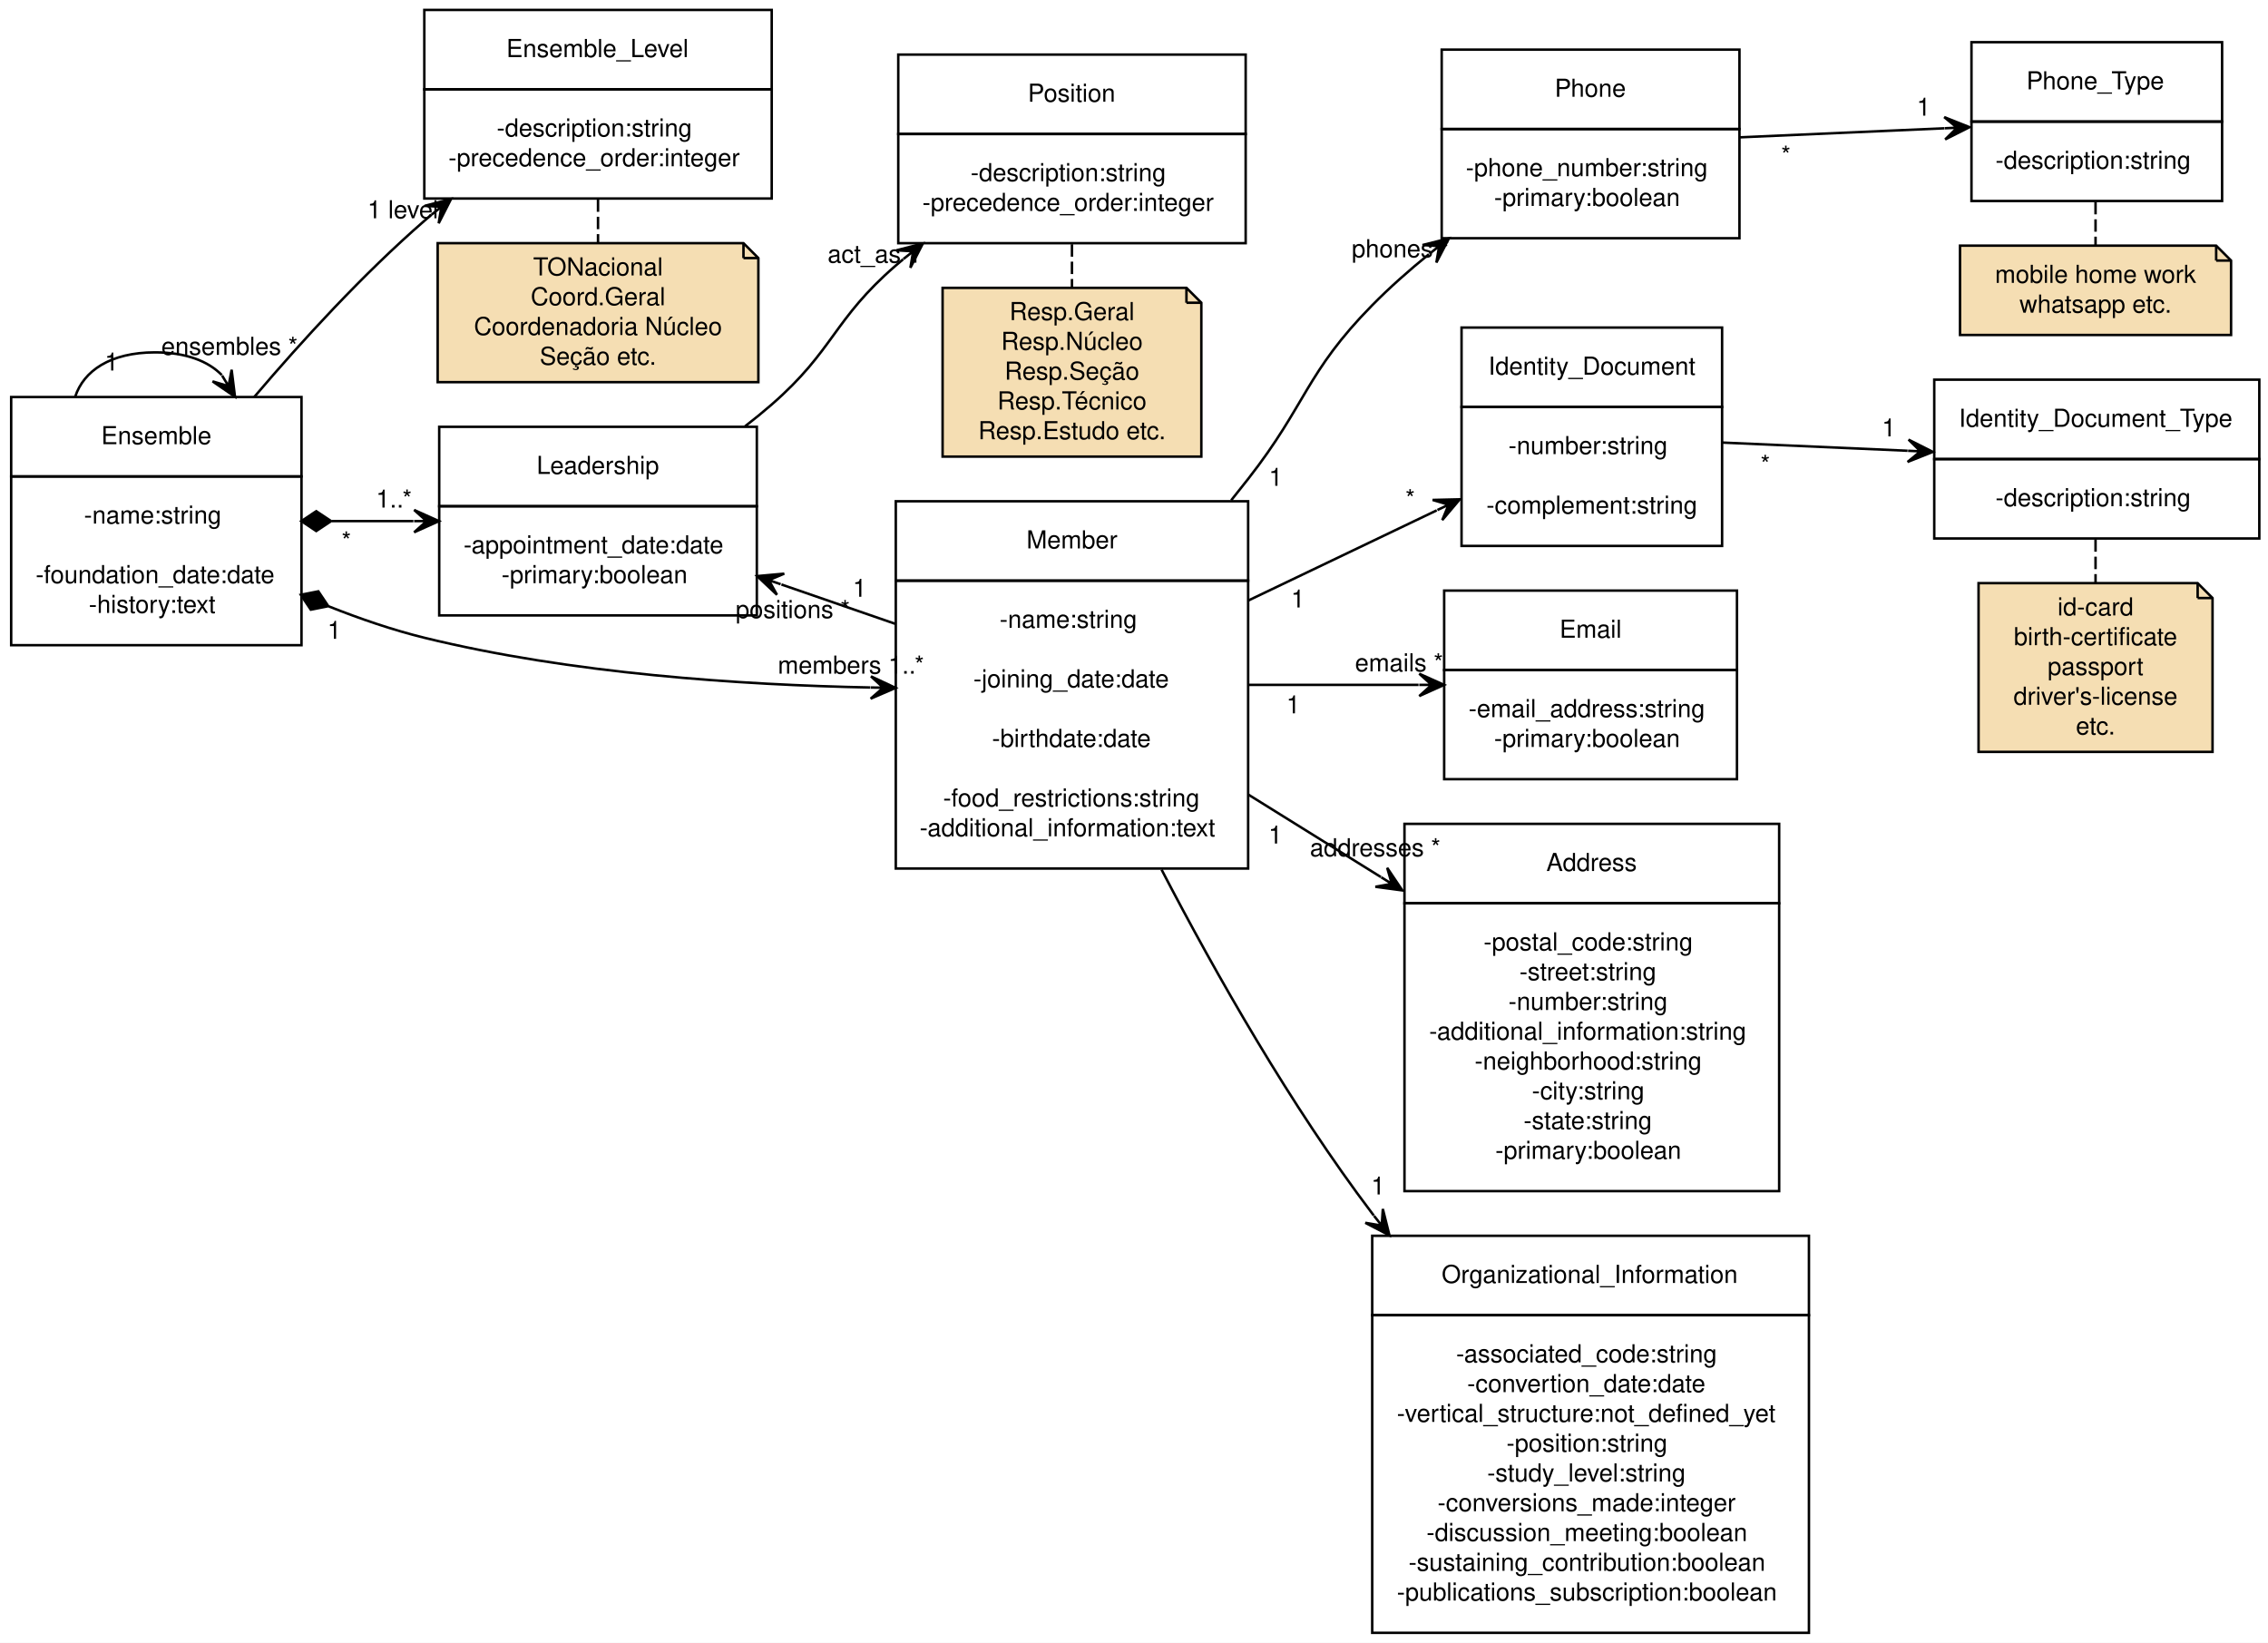
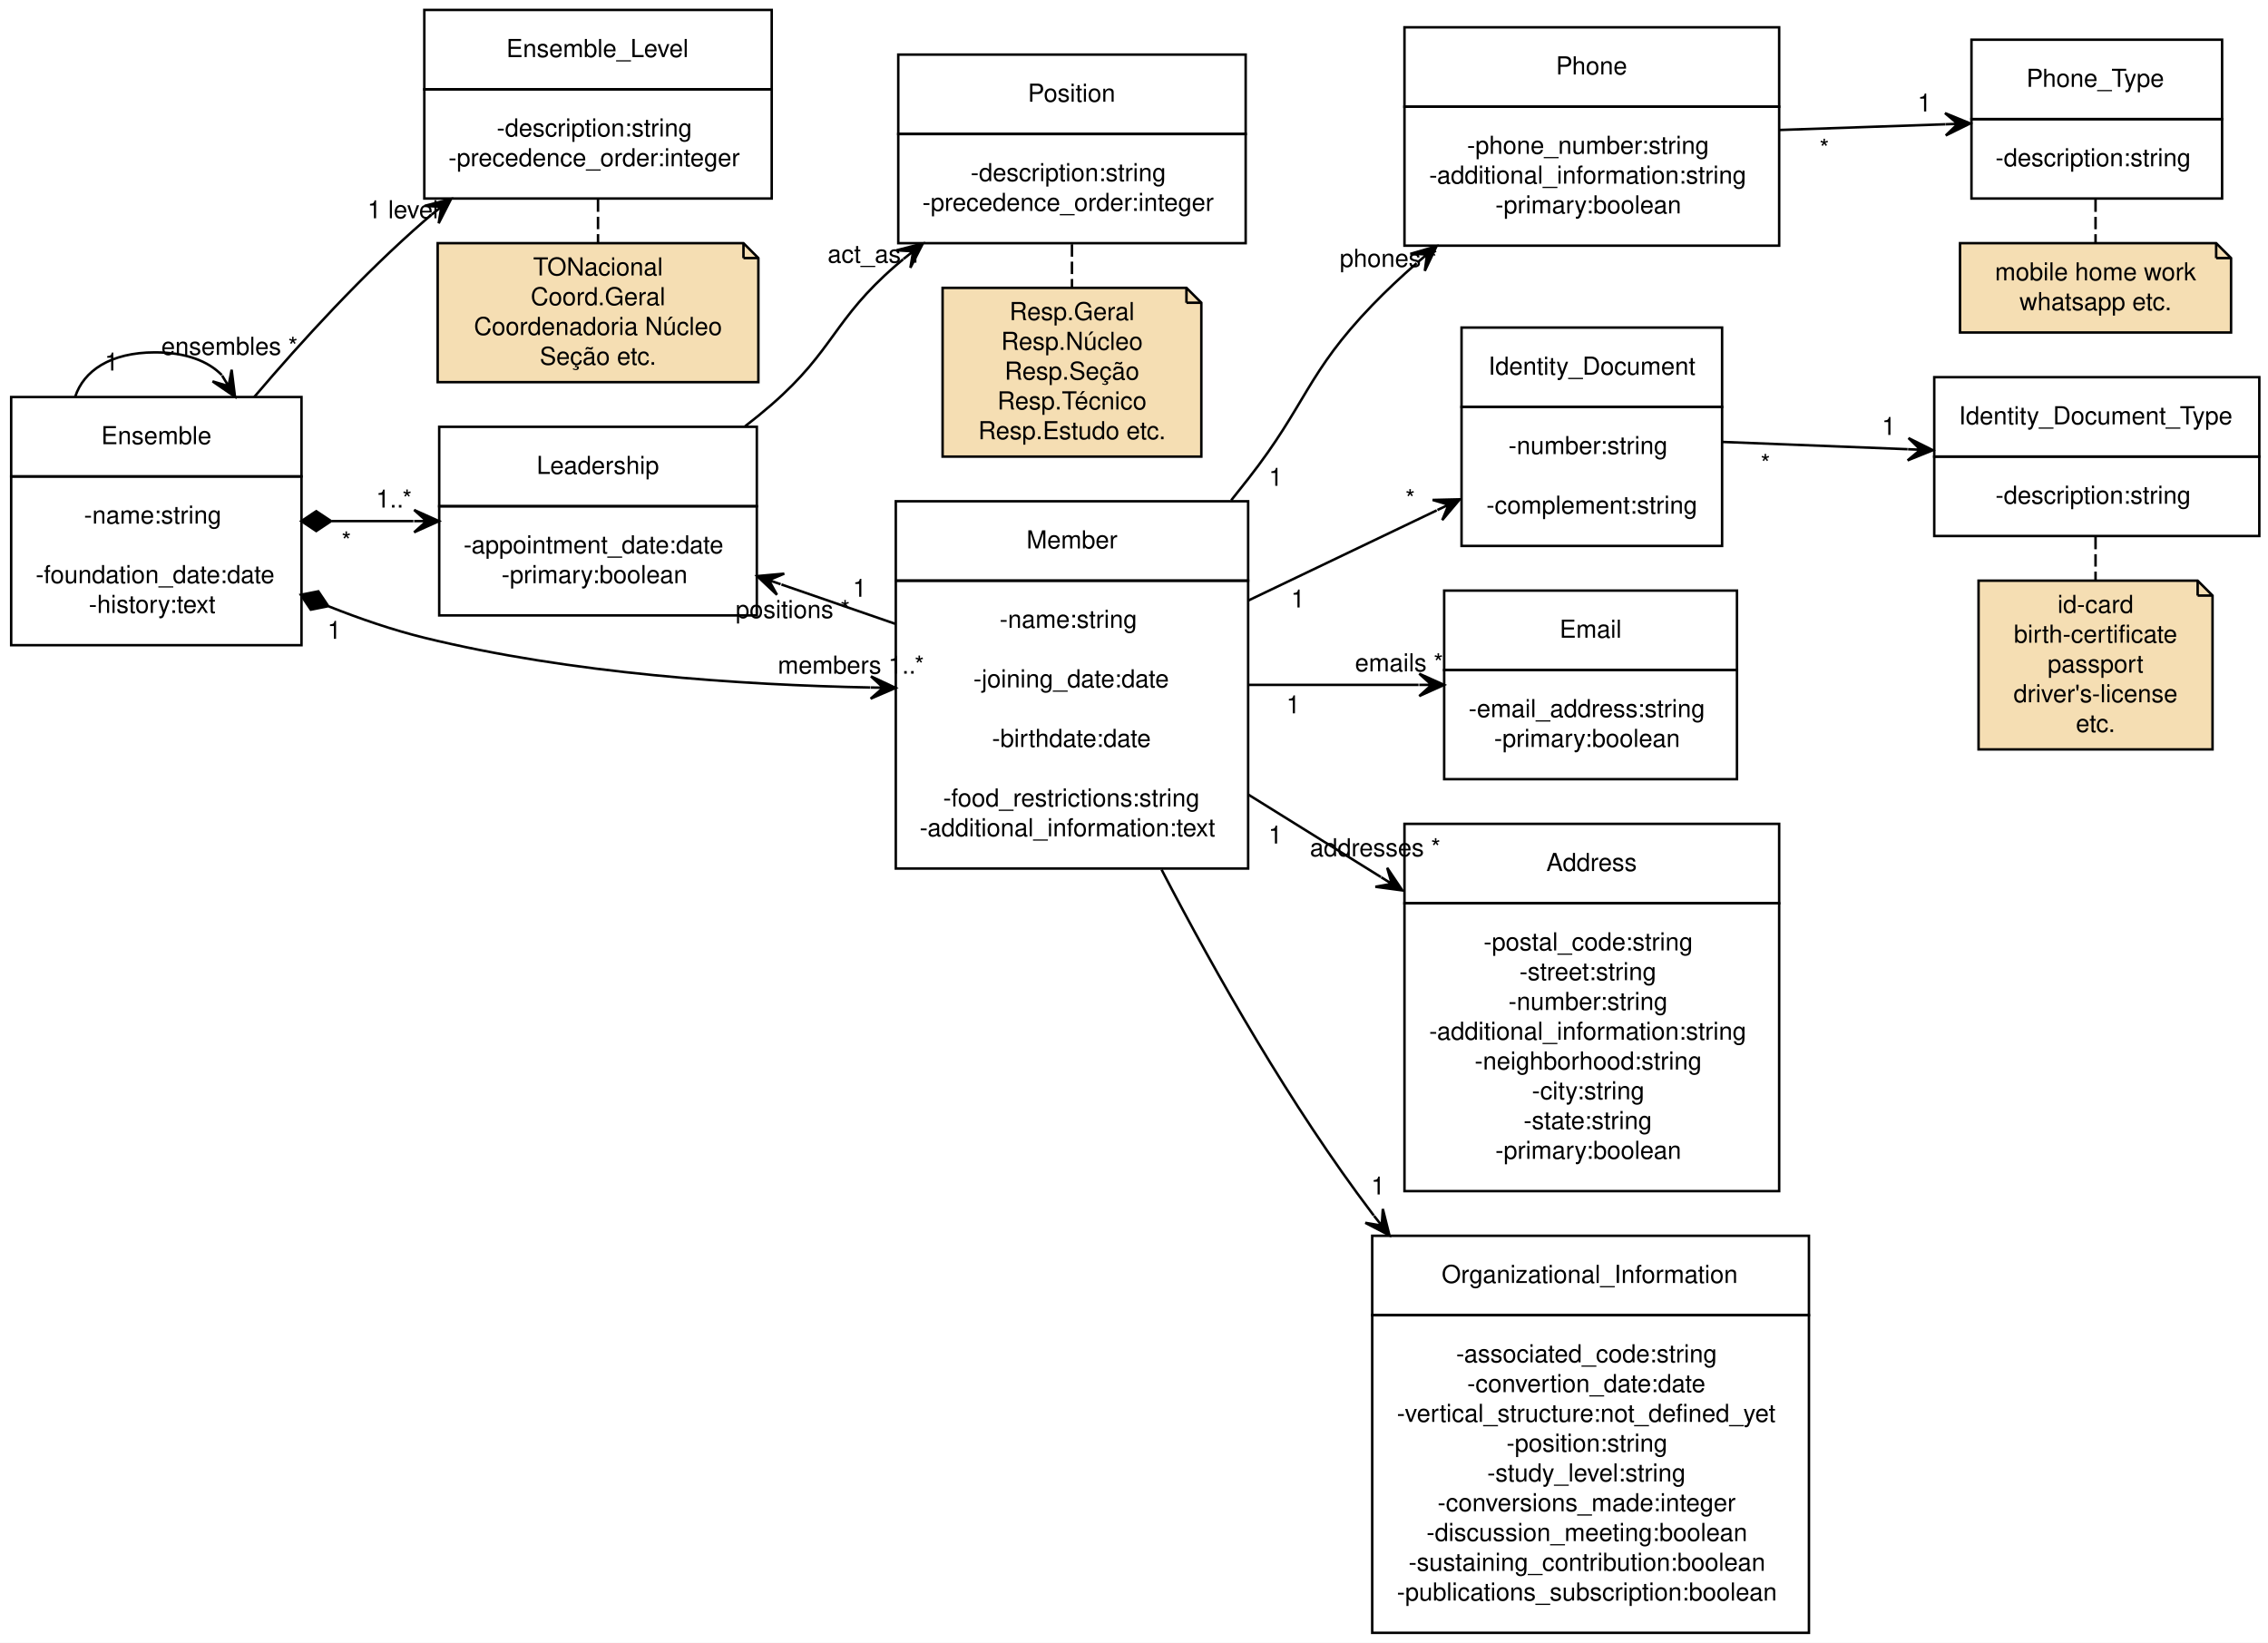
<svg xmlns="http://www.w3.org/2000/svg" width="914pt" height="662pt" viewBox="0.00 0.00 914.00 662.00">
  <g id="graph0" class="graph" transform="scale(1 1) rotate(0) translate(4 658)">
    <polygon fill="#ffffff" stroke="transparent" points="-4,4 -4,-658 910,-658 910,4 -4,4" />
    <g id="node1" class="node">
      <polygon fill="none" stroke="#000000" points="358,-604 358,-636 498,-636 498,-604 358,-604" />
      <text text-anchor="start" x="410.219" y="-617" font-family="Helvetica,sans-Serif" font-size="10.00" fill="#000000">Position</text>
      <polygon fill="none" stroke="#000000" points="358,-560 358,-604 498,-604 498,-560 358,-560" />
      <text text-anchor="start" x="387.163" y="-585" font-family="Helvetica,sans-Serif" font-size="10.00" fill="#000000"> -description:string</text>
      <text text-anchor="start" x="367.707" y="-573" font-family="Helvetica,sans-Serif" font-size="10.00" fill="#000000"> -precedence_order:integer</text>
    </g>
    <g id="node14" class="node">
      <polygon fill="#f5deb3" stroke="#000000" points="474.137,-542 375.863,-542 375.863,-474 480.137,-474 480.137,-536 474.137,-542" />
      <polyline fill="none" stroke="#000000" points="474.137,-542 474.137,-536 " />
      <polyline fill="none" stroke="#000000" points="480.137,-536 474.137,-536 " />
      <text text-anchor="middle" x="428" y="-529" font-family="Helvetica,sans-Serif" font-size="10.00" fill="#000000">Resp.Geral</text>
      <text text-anchor="middle" x="428" y="-517" font-family="Helvetica,sans-Serif" font-size="10.00" fill="#000000">Resp.Núcleo</text>
      <text text-anchor="middle" x="428" y="-505" font-family="Helvetica,sans-Serif" font-size="10.00" fill="#000000">Resp.Seção</text>
      <text text-anchor="middle" x="428" y="-493" font-family="Helvetica,sans-Serif" font-size="10.00" fill="#000000">Resp.Técnico</text>
      <text text-anchor="middle" x="428" y="-481" font-family="Helvetica,sans-Serif" font-size="10.00" fill="#000000">Resp.Estudo etc.</text>
    </g>
    <g id="edge12" class="edge">
      <path fill="none" stroke="#000000" stroke-dasharray="5,2" d="M428,-559.57C428,-553.747 428,-547.924 428,-542.102" />
    </g>
    <g id="node2" class="node">
-       <polygon fill="none" stroke="#000000" points="790.5,-609 790.5,-641 891.5,-641 891.5,-609 790.5,-609" />
-       <text text-anchor="start" x="812.654" y="-622" font-family="Helvetica,sans-Serif" font-size="10.00" fill="#000000">Phone_Type</text>
-       <polygon fill="none" stroke="#000000" points="790.5,-577 790.5,-609 891.5,-609 891.5,-577 790.5,-577" />
-       <text text-anchor="start" x="800.163" y="-590" font-family="Helvetica,sans-Serif" font-size="10.00" fill="#000000"> -description:string</text>
+       <polygon fill="none" stroke="#000000" points="790.5,-610 790.5,-642 891.5,-642 891.5,-610 790.5,-610" />
+       <text text-anchor="start" x="812.654" y="-623" font-family="Helvetica,sans-Serif" font-size="10.00" fill="#000000">Phone_Type</text>
+       <polygon fill="none" stroke="#000000" points="790.5,-578 790.5,-610 891.5,-610 891.5,-578 790.5,-578" />
+       <text text-anchor="start" x="800.163" y="-591" font-family="Helvetica,sans-Serif" font-size="10.00" fill="#000000"> -description:string</text>
    </g>
    <g id="node15" class="node">
-       <polygon fill="#f5deb3" stroke="#000000" points="889.115,-559 785.885,-559 785.885,-523 895.115,-523 895.115,-553 889.115,-559" />
-       <polyline fill="none" stroke="#000000" points="889.115,-559 889.115,-553 " />
-       <polyline fill="none" stroke="#000000" points="895.115,-553 889.115,-553 " />
-       <text text-anchor="middle" x="840.5" y="-544" font-family="Helvetica,sans-Serif" font-size="10.00" fill="#000000">mobile home work</text>
-       <text text-anchor="middle" x="840.5" y="-532" font-family="Helvetica,sans-Serif" font-size="10.00" fill="#000000">whatsapp etc.</text>
+       <polygon fill="#f5deb3" stroke="#000000" points="889.115,-560 785.885,-560 785.885,-524 895.115,-524 895.115,-554 889.115,-560" />
+       <polyline fill="none" stroke="#000000" points="889.115,-560 889.115,-554 " />
+       <polyline fill="none" stroke="#000000" points="895.115,-554 889.115,-554 " />
+       <text text-anchor="middle" x="840.5" y="-545" font-family="Helvetica,sans-Serif" font-size="10.00" fill="#000000">mobile home work</text>
+       <text text-anchor="middle" x="840.5" y="-533" font-family="Helvetica,sans-Serif" font-size="10.00" fill="#000000">whatsapp etc.</text>
    </g>
    <g id="edge15" class="edge">
-       <path fill="none" stroke="#000000" stroke-dasharray="5,2" d="M840.5,-576.619C840.5,-570.767 840.5,-564.915 840.5,-559.062" />
+       <path fill="none" stroke="#000000" stroke-dasharray="5,2" d="M840.5,-577.619C840.5,-571.767 840.5,-565.915 840.5,-560.062" />
    </g>
    <g id="node3" class="node">
-       <polygon fill="none" stroke="#000000" points="577,-606 577,-638 697,-638 697,-606 577,-606" />
-       <text text-anchor="start" x="622.548" y="-619" font-family="Helvetica,sans-Serif" font-size="10.00" fill="#000000">Phone</text>
-       <polygon fill="none" stroke="#000000" points="577,-562 577,-606 697,-606 697,-562 577,-562" />
-       <text text-anchor="start" x="586.71" y="-587" font-family="Helvetica,sans-Serif" font-size="10.00" fill="#000000"> -phone_number:string</text>
-       <text text-anchor="start" x="598.108" y="-575" font-family="Helvetica,sans-Serif" font-size="10.00" fill="#000000"> -primary:boolean</text>
+       <polygon fill="none" stroke="#000000" points="562,-615 562,-647 713,-647 713,-615 562,-615" />
+       <text text-anchor="start" x="623.048" y="-628" font-family="Helvetica,sans-Serif" font-size="10.00" fill="#000000">Phone</text>
+       <polygon fill="none" stroke="#000000" points="562,-559 562,-615 713,-615 713,-559 562,-559" />
+       <text text-anchor="start" x="587.21" y="-596" font-family="Helvetica,sans-Serif" font-size="10.00" fill="#000000"> -phone_number:string</text>
+       <text text-anchor="start" x="571.935" y="-584" font-family="Helvetica,sans-Serif" font-size="10.00" fill="#000000"> -additional_information:string</text>
+       <text text-anchor="start" x="598.608" y="-572" font-family="Helvetica,sans-Serif" font-size="10.00" fill="#000000"> -primary:boolean</text>
    </g>
    <g id="edge14" class="edge">
-       <path fill="none" stroke="#000000" d="M697.231,-602.664C723.201,-603.812 753.527,-605.154 779.574,-606.306" />
-       <polygon fill="#000000" stroke="#000000" points="789.7,-606.753 779.511,-610.807 784.705,-606.532 779.71,-606.311 779.71,-606.311 779.71,-606.311 784.705,-606.532 779.909,-601.816 789.7,-606.753 789.7,-606.753" />
-       <text text-anchor="middle" x="771.218" y="-611.397" font-family="Helvetica,sans-Serif" font-size="10.00" fill="#000000">1</text>
-       <text text-anchor="middle" x="715.713" y="-592.02" font-family="Helvetica,sans-Serif" font-size="10.00" fill="#000000">*</text>
+       <path fill="none" stroke="#000000" d="M712.776,-605.606C734.918,-606.368 758.818,-607.19 779.888,-607.915" />
+       <polygon fill="#000000" stroke="#000000" points="789.984,-608.262 779.835,-612.416 784.987,-608.09 779.99,-607.918 779.99,-607.918 779.99,-607.918 784.987,-608.09 780.145,-603.421 789.984,-608.262 789.984,-608.262" />
+       <text text-anchor="middle" x="771.578" y="-613.087" font-family="Helvetica,sans-Serif" font-size="10.00" fill="#000000">1</text>
+       <text text-anchor="middle" x="731.182" y="-594.782" font-family="Helvetica,sans-Serif" font-size="10.00" fill="#000000">*</text>
    </g>
    <g id="node4" class="node">
-       <polygon fill="none" stroke="#000000" points="775.5,-473 775.5,-505 906.5,-505 906.5,-473 775.5,-473" />
-       <text text-anchor="start" x="785.429" y="-486" font-family="Helvetica,sans-Serif" font-size="10.00" fill="#000000">Identity_Document_Type</text>
-       <polygon fill="none" stroke="#000000" points="775.5,-441 775.5,-473 906.5,-473 906.5,-441 775.5,-441" />
-       <text text-anchor="start" x="800.163" y="-454" font-family="Helvetica,sans-Serif" font-size="10.00" fill="#000000"> -description:string</text>
+       <polygon fill="none" stroke="#000000" points="775.5,-474 775.5,-506 906.5,-506 906.5,-474 775.5,-474" />
+       <text text-anchor="start" x="785.429" y="-487" font-family="Helvetica,sans-Serif" font-size="10.00" fill="#000000">Identity_Document_Type</text>
+       <polygon fill="none" stroke="#000000" points="775.5,-442 775.5,-474 906.5,-474 906.5,-442 775.5,-442" />
+       <text text-anchor="start" x="800.163" y="-455" font-family="Helvetica,sans-Serif" font-size="10.00" fill="#000000"> -description:string</text>
    </g>
    <g id="node16" class="node">
-       <polygon fill="#f5deb3" stroke="#000000" points="881.649,-423 793.351,-423 793.351,-355 887.649,-355 887.649,-417 881.649,-423" />
-       <polyline fill="none" stroke="#000000" points="881.649,-423 881.649,-417 " />
-       <polyline fill="none" stroke="#000000" points="887.649,-417 881.649,-417 " />
-       <text text-anchor="middle" x="840.5" y="-410" font-family="Helvetica,sans-Serif" font-size="10.00" fill="#000000">id-card</text>
-       <text text-anchor="middle" x="840.5" y="-398" font-family="Helvetica,sans-Serif" font-size="10.00" fill="#000000">birth-certificate</text>
-       <text text-anchor="middle" x="840.5" y="-386" font-family="Helvetica,sans-Serif" font-size="10.00" fill="#000000">passport</text>
-       <text text-anchor="middle" x="840.5" y="-374" font-family="Helvetica,sans-Serif" font-size="10.00" fill="#000000">driver's-license</text>
-       <text text-anchor="middle" x="840.5" y="-362" font-family="Helvetica,sans-Serif" font-size="10.00" fill="#000000">etc.</text>
+       <polygon fill="#f5deb3" stroke="#000000" points="881.649,-424 793.351,-424 793.351,-356 887.649,-356 887.649,-418 881.649,-424" />
+       <polyline fill="none" stroke="#000000" points="881.649,-424 881.649,-418 " />
+       <polyline fill="none" stroke="#000000" points="887.649,-418 881.649,-418 " />
+       <text text-anchor="middle" x="840.5" y="-411" font-family="Helvetica,sans-Serif" font-size="10.00" fill="#000000">id-card</text>
+       <text text-anchor="middle" x="840.5" y="-399" font-family="Helvetica,sans-Serif" font-size="10.00" fill="#000000">birth-certificate</text>
+       <text text-anchor="middle" x="840.5" y="-387" font-family="Helvetica,sans-Serif" font-size="10.00" fill="#000000">passport</text>
+       <text text-anchor="middle" x="840.5" y="-375" font-family="Helvetica,sans-Serif" font-size="10.00" fill="#000000">driver's-license</text>
+       <text text-anchor="middle" x="840.5" y="-363" font-family="Helvetica,sans-Serif" font-size="10.00" fill="#000000">etc.</text>
    </g>
    <g id="edge17" class="edge">
-       <path fill="none" stroke="#000000" stroke-dasharray="5,2" d="M840.5,-440.659C840.5,-434.815 840.5,-428.97 840.5,-423.125" />
+       <path fill="none" stroke="#000000" stroke-dasharray="5,2" d="M840.5,-441.659C840.5,-435.815 840.5,-429.97 840.5,-424.125" />
    </g>
    <g id="node5" class="node">
      <polygon fill="none" stroke="#000000" points="585,-494 585,-526 690,-526 690,-494 585,-494" />
      <text text-anchor="start" x="595.822" y="-507" font-family="Helvetica,sans-Serif" font-size="10.00" fill="#000000">Identity_Document</text>
      <polygon fill="none" stroke="#000000" points="585,-438 585,-494 690,-494 690,-438 585,-438" />
      <text text-anchor="start" x="603.887" y="-475" font-family="Helvetica,sans-Serif" font-size="10.00" fill="#000000"> -number:string</text>
      <text text-anchor="start" x="594.998" y="-451" font-family="Helvetica,sans-Serif" font-size="10.00" fill="#000000">-complement:string</text>
    </g>
    <g id="edge16" class="edge">
-       <path fill="none" stroke="#000000" d="M689.671,-479.671C712.546,-478.659 739.772,-477.455 764.756,-476.35" />
-       <polygon fill="#000000" stroke="#000000" points="774.938,-475.899 765.147,-480.837 769.943,-476.12 764.948,-476.341 764.948,-476.341 764.948,-476.341 769.943,-476.12 764.749,-471.846 774.938,-475.899 774.938,-475.899" />
-       <text text-anchor="middle" x="757.203" y="-482.144" font-family="Helvetica,sans-Serif" font-size="10.00" fill="#000000">1</text>
-       <text text-anchor="middle" x="707.406" y="-467.426" font-family="Helvetica,sans-Serif" font-size="10.00" fill="#000000">*</text>
+       <path fill="none" stroke="#000000" d="M689.671,-479.929C712.546,-479.03 739.772,-477.96 764.756,-476.978" />
+       <polygon fill="#000000" stroke="#000000" points="774.938,-476.577 765.122,-481.467 769.942,-476.774 764.946,-476.97 764.946,-476.97 764.946,-476.97 769.942,-476.774 764.769,-472.474 774.938,-476.577 774.938,-476.577" />
+       <text text-anchor="middle" x="757.158" y="-482.735" font-family="Helvetica,sans-Serif" font-size="10.00" fill="#000000">1</text>
+       <text text-anchor="middle" x="707.451" y="-467.772" font-family="Helvetica,sans-Serif" font-size="10.00" fill="#000000">*</text>
    </g>
    <g id="node6" class="node">
      <polygon fill="none" stroke="#000000" points="578,-388 578,-420 696,-420 696,-388 578,-388" />
      <text text-anchor="start" x="624.503" y="-401" font-family="Helvetica,sans-Serif" font-size="10.00" fill="#000000">Email</text>
      <polygon fill="none" stroke="#000000" points="578,-344 578,-388 696,-388 696,-344 578,-344" />
      <text text-anchor="start" x="587.83" y="-369" font-family="Helvetica,sans-Serif" font-size="10.00" fill="#000000"> -email_address:string</text>
      <text text-anchor="start" x="598.108" y="-357" font-family="Helvetica,sans-Serif" font-size="10.00" fill="#000000"> -primary:boolean</text>
    </g>
    <g id="node7" class="node">
      <polygon fill="none" stroke="#000000" points="562,-294 562,-326 713,-326 713,-294 562,-294" />
      <text text-anchor="start" x="619.163" y="-307" font-family="Helvetica,sans-Serif" font-size="10.00" fill="#000000">Address</text>
      <polygon fill="none" stroke="#000000" points="562,-178 562,-294 713,-294 713,-178 562,-178" />
      <text text-anchor="start" x="593.879" y="-275" font-family="Helvetica,sans-Serif" font-size="10.00" fill="#000000"> -postal_code:string</text>
      <text text-anchor="start" x="608.332" y="-263" font-family="Helvetica,sans-Serif" font-size="10.00" fill="#000000"> -street:string</text>
      <text text-anchor="start" x="603.887" y="-251" font-family="Helvetica,sans-Serif" font-size="10.00" fill="#000000"> -number:string</text>
      <text text-anchor="start" x="571.935" y="-239" font-family="Helvetica,sans-Serif" font-size="10.00" fill="#000000"> -additional_information:string</text>
      <text text-anchor="start" x="590.265" y="-227" font-family="Helvetica,sans-Serif" font-size="10.00" fill="#000000"> -neighborhood:string</text>
      <text text-anchor="start" x="613.335" y="-215" font-family="Helvetica,sans-Serif" font-size="10.00" fill="#000000"> -city:string</text>
      <text text-anchor="start" x="609.996" y="-203" font-family="Helvetica,sans-Serif" font-size="10.00" fill="#000000"> -state:string</text>
      <text text-anchor="start" x="598.608" y="-191" font-family="Helvetica,sans-Serif" font-size="10.00" fill="#000000"> -primary:boolean</text>
    </g>
    <g id="node8" class="node">
      <polygon fill="none" stroke="#000000" points="167,-622 167,-654 307,-654 307,-622 167,-622" />
      <text text-anchor="start" x="200.046" y="-635" font-family="Helvetica,sans-Serif" font-size="10.00" fill="#000000">Ensemble_Level</text>
      <polygon fill="none" stroke="#000000" points="167,-578 167,-622 307,-622 307,-578 167,-578" />
      <text text-anchor="start" x="196.163" y="-603" font-family="Helvetica,sans-Serif" font-size="10.00" fill="#000000"> -description:string</text>
      <text text-anchor="start" x="176.707" y="-591" font-family="Helvetica,sans-Serif" font-size="10.00" fill="#000000"> -precedence_order:integer</text>
    </g>
    <g id="node13" class="node">
      <polygon fill="#f5deb3" stroke="#000000" points="295.62,-560 172.38,-560 172.38,-504 301.62,-504 301.62,-554 295.62,-560" />
      <polyline fill="none" stroke="#000000" points="295.62,-560 295.62,-554 " />
      <polyline fill="none" stroke="#000000" points="301.62,-554 295.62,-554 " />
      <text text-anchor="middle" x="237" y="-547" font-family="Helvetica,sans-Serif" font-size="10.00" fill="#000000">TONacional</text>
      <text text-anchor="middle" x="237" y="-535" font-family="Helvetica,sans-Serif" font-size="10.00" fill="#000000">Coord.Geral</text>
      <text text-anchor="middle" x="237" y="-523" font-family="Helvetica,sans-Serif" font-size="10.00" fill="#000000">Coordenadoria Núcleo</text>
      <text text-anchor="middle" x="237" y="-511" font-family="Helvetica,sans-Serif" font-size="10.00" fill="#000000">Seção etc.</text>
    </g>
    <g id="edge1" class="edge">
      <path fill="none" stroke="#000000" stroke-dasharray="5,2" d="M237,-577.65C237,-571.84 237,-566.029 237,-560.219" />
    </g>
    <g id="node9" class="node">
      <polygon fill="none" stroke="#000000" points=".5,-466 .5,-498 117.5,-498 117.5,-466 .5,-466" />
      <text text-anchor="start" x="36.773" y="-479" font-family="Helvetica,sans-Serif" font-size="10.00" fill="#000000">Ensemble</text>
      <polygon fill="none" stroke="#000000" points=".5,-398 .5,-466 117.5,-466 117.5,-398 .5,-398" />
      <text text-anchor="start" x="29.831" y="-447" font-family="Helvetica,sans-Serif" font-size="10.00" fill="#000000"> -name:string</text>
      <text text-anchor="start" x="10.366" y="-423" font-family="Helvetica,sans-Serif" font-size="10.00" fill="#000000">-foundation_date:date</text>
      <text text-anchor="start" x="31.776" y="-411" font-family="Helvetica,sans-Serif" font-size="10.00" fill="#000000"> -history:text</text>
    </g>
    <g id="edge2" class="edge">
      <path fill="none" stroke="#000000" d="M98.446,-498.015C117.916,-520.902 142.404,-547.62 167,-569 167.963,-569.837 168.942,-570.672 169.934,-571.503" />
      <polygon fill="#000000" stroke="#000000" points="177.768,-577.799 167.154,-575.042 173.87,-574.667 169.973,-571.535 169.973,-571.535 169.973,-571.535 173.87,-574.667 172.792,-568.027 177.768,-577.799 177.768,-577.799" />
      <text text-anchor="middle" x="158.344" y="-570.032" font-family="Helvetica,sans-Serif" font-size="10.00" fill="#000000">1 level</text>
    </g>
    <g id="edge3" class="edge">
      <path fill="none" stroke="#000000" d="M26.298,-498.114C29.688,-508.518 40.422,-516 58.5,-516 70.929,-516 79.886,-512.464 85.372,-506.873" />
      <polygon fill="#000000" stroke="#000000" points="90.702,-498.114 89.348,-508.996 88.103,-502.385 85.504,-506.657 85.504,-506.657 85.504,-506.657 88.103,-502.385 81.659,-504.318 90.702,-498.114 90.702,-498.114" />
      <text text-anchor="middle" x="88.5" y="-514.992" font-family="Helvetica,sans-Serif" font-size="10.00" fill="#000000">ensembles *</text>
      <text text-anchor="middle" x="40.977" y="-508.698" font-family="Helvetica,sans-Serif" font-size="10.00" fill="#000000">1</text>
    </g>
    <g id="node10" class="node">
      <polygon fill="none" stroke="#000000" points="173,-454 173,-486 301,-486 301,-454 173,-454" />
      <text text-anchor="start" x="212.269" y="-467" font-family="Helvetica,sans-Serif" font-size="10.00" fill="#000000">Leadership</text>
      <polygon fill="none" stroke="#000000" points="173,-410 173,-454 301,-454 301,-410 173,-410" />
      <text text-anchor="start" x="182.811" y="-435" font-family="Helvetica,sans-Serif" font-size="10.00" fill="#000000"> -appointment_date:date</text>
      <text text-anchor="start" x="198.108" y="-423" font-family="Helvetica,sans-Serif" font-size="10.00" fill="#000000"> -primary:boolean</text>
    </g>
    <g id="edge4" class="edge">
      <path fill="none" stroke="#000000" d="M129.763,-448C140.562,-448 151.728,-448 162.592,-448" />
      <polygon fill="#000000" stroke="#000000" points="129.442,-448 123.442,-452 117.442,-448 123.442,-444 129.442,-448" />
      <polygon fill="#000000" stroke="#000000" points="172.893,-448 162.893,-452.5 167.893,-448 162.893,-448 162.893,-448 162.893,-448 167.893,-448 162.893,-443.5 172.893,-448 172.893,-448" />
      <text text-anchor="middle" x="154.767" y="-453.452" font-family="Helvetica,sans-Serif" font-size="10.00" fill="#000000">1..*</text>
      <text text-anchor="middle" x="135.568" y="-436.548" font-family="Helvetica,sans-Serif" font-size="10.00" fill="#000000">*</text>
    </g>
    <g id="node11" class="node">
      <polygon fill="none" stroke="#000000" points="357,-424 357,-456 499,-456 499,-424 357,-424" />
      <text text-anchor="start" x="409.668" y="-437" font-family="Helvetica,sans-Serif" font-size="10.00" fill="#000000">Member</text>
      <polygon fill="none" stroke="#000000" points="357,-308 357,-424 499,-424 499,-308 357,-308" />
      <text text-anchor="start" x="398.831" y="-405" font-family="Helvetica,sans-Serif" font-size="10.00" fill="#000000"> -name:string</text>
      <text text-anchor="start" x="388.264" y="-381" font-family="Helvetica,sans-Serif" font-size="10.00" fill="#000000">-joining_date:date</text>
      <text text-anchor="start" x="395.767" y="-357" font-family="Helvetica,sans-Serif" font-size="10.00" fill="#000000">-birthdate:date</text>
      <text text-anchor="start" x="376.05" y="-333" font-family="Helvetica,sans-Serif" font-size="10.00" fill="#000000">-food_restrictions:string</text>
      <text text-anchor="start" x="366.599" y="-321" font-family="Helvetica,sans-Serif" font-size="10.00" fill="#000000"> -additional_information:text</text>
    </g>
    <g id="edge5" class="edge">
      <path fill="none" stroke="#000000" d="M128.557,-413.613C141.109,-408.626 154.255,-404.129 167,-401 226.048,-386.505 294.687,-381.972 346.752,-380.948" />
      <polygon fill="#000000" stroke="#000000" points="128.313,-413.714 124.299,-419.705 117.226,-418.305 121.239,-412.314 128.313,-413.714" />
      <polygon fill="#000000" stroke="#000000" points="356.936,-380.788 347.008,-385.444 351.937,-380.866 346.937,-380.945 346.937,-380.945 346.937,-380.945 351.937,-380.866 346.867,-376.445 356.936,-380.788 356.936,-380.788" />
      <text text-anchor="middle" x="338.945" y="-386.524" font-family="Helvetica,sans-Serif" font-size="10.00" fill="#000000">members 1..*</text>
      <text text-anchor="middle" x="130.739" y="-400.561" font-family="Helvetica,sans-Serif" font-size="10.00" fill="#000000">1</text>
    </g>
    <g id="edge11" class="edge">
      <path fill="none" stroke="#000000" d="M296.24,-486.192C299.959,-489.072 303.578,-492.019 307,-495 332.159,-516.916 331.769,-529.167 357,-551 357.975,-551.843 358.965,-552.684 359.969,-553.521" />
      <polygon fill="#000000" stroke="#000000" points="367.902,-559.85 357.278,-557.13 363.993,-556.731 360.085,-553.613 360.085,-553.613 360.085,-553.613 363.993,-556.731 362.892,-550.095 367.902,-559.85 367.902,-559.85" />
      <text text-anchor="middle" x="348.461" y="-552.151" font-family="Helvetica,sans-Serif" font-size="10.00" fill="#000000">act_as 1</text>
    </g>
    <g id="edge13" class="edge">
      <path fill="none" stroke="#000000" d="M310.914,-422.459C325.992,-417.249 341.827,-411.777 356.808,-406.601" />
      <polygon fill="#000000" stroke="#000000" points="301.132,-425.839 309.113,-418.32 305.857,-424.206 310.583,-422.573 310.583,-422.573 310.583,-422.573 305.857,-424.206 312.053,-426.827 301.132,-425.839 301.132,-425.839" />
      <text text-anchor="middle" x="342.436" y="-417.509" font-family="Helvetica,sans-Serif" font-size="10.00" fill="#000000">1</text>
      <text text-anchor="middle" x="315.503" y="-408.93" font-family="Helvetica,sans-Serif" font-size="10.00" fill="#000000">positions *</text>
    </g>
    <g id="edge7" class="edge">
-       <path fill="none" stroke="#000000" d="M492.176,-456.4C494.498,-459.289 496.78,-462.163 499,-465 522.56,-495.111 522.182,-507.751 549,-535 555.995,-542.107 563.821,-549.033 571.845,-555.553" />
-       <polygon fill="#000000" stroke="#000000" points="579.91,-561.929 569.275,-559.257 575.988,-558.828 572.066,-555.727 572.066,-555.727 572.066,-555.727 575.988,-558.828 574.856,-552.197 579.91,-561.929 579.91,-561.929" />
-       <text text-anchor="middle" x="560.449" y="-554.318" font-family="Helvetica,sans-Serif" font-size="10.00" fill="#000000">phones *</text>
+       <path fill="none" stroke="#000000" d="M492.176,-456.4C494.498,-459.289 496.78,-462.163 499,-465 522.56,-495.111 522.479,-507.462 549,-535 554.556,-540.769 560.622,-546.454 566.887,-551.931" />
+       <polygon fill="#000000" stroke="#000000" points="574.906,-558.747 564.372,-555.699 571.097,-555.509 567.287,-552.271 567.287,-552.271 567.287,-552.271 571.097,-555.509 570.202,-548.842 574.906,-558.747 574.906,-558.747" />
+       <text text-anchor="middle" x="555.621" y="-550.448" font-family="Helvetica,sans-Serif" font-size="10.00" fill="#000000">phones *</text>
      <text text-anchor="middle" x="510.115" y="-462.243" font-family="Helvetica,sans-Serif" font-size="10.00" fill="#000000">1</text>
    </g>
    <g id="edge10" class="edge">
      <path fill="none" stroke="#000000" d="M499.05,-415.995C523.705,-427.792 551.137,-440.917 575.004,-452.337" />
      <polygon fill="#000000" stroke="#000000" points="584.305,-456.787 573.342,-456.53 579.794,-454.629 575.284,-452.471 575.284,-452.471 575.284,-452.471 579.794,-454.629 577.226,-448.412 584.305,-456.787 584.305,-456.787" />
      <text text-anchor="middle" x="564.306" y="-453.588" font-family="Helvetica,sans-Serif" font-size="10.00" fill="#000000">*</text>
      <text text-anchor="middle" x="519.048" y="-413.194" font-family="Helvetica,sans-Serif" font-size="10.00" fill="#000000">1</text>
    </g>
    <g id="edge8" class="edge">
      <path fill="none" stroke="#000000" d="M499.05,-382C521.218,-382 545.632,-382 567.68,-382" />
      <polygon fill="#000000" stroke="#000000" points="577.96,-382 567.96,-386.5 572.96,-382 567.96,-382 567.96,-382 567.96,-382 572.96,-382 567.96,-377.5 577.96,-382 577.96,-382" />
      <text text-anchor="middle" x="559.833" y="-387.452" font-family="Helvetica,sans-Serif" font-size="10.00" fill="#000000">emails *</text>
      <text text-anchor="middle" x="517.176" y="-370.548" font-family="Helvetica,sans-Serif" font-size="10.00" fill="#000000">1</text>
    </g>
    <g id="edge9" class="edge">
      <path fill="none" stroke="#000000" d="M499.05,-337.807C516.236,-327.116 534.773,-315.586 552.51,-304.554" />
      <polygon fill="#000000" stroke="#000000" points="561.144,-299.183 555.029,-308.286 556.898,-301.824 552.653,-304.465 552.653,-304.465 552.653,-304.465 556.898,-301.824 550.276,-300.644 561.144,-299.183 561.144,-299.183" />
      <text text-anchor="middle" x="550.217" y="-312.934" font-family="Helvetica,sans-Serif" font-size="10.00" fill="#000000">addresses *</text>
      <text text-anchor="middle" x="509.977" y="-318.056" font-family="Helvetica,sans-Serif" font-size="10.00" fill="#000000">1</text>
    </g>
    <g id="node12" class="node">
      <polygon fill="none" stroke="#000000" points="549,-128 549,-160 725,-160 725,-128 549,-128" />
      <text text-anchor="start" x="576.987" y="-141" font-family="Helvetica,sans-Serif" font-size="10.00" fill="#000000">Organizational_Information</text>
      <polygon fill="none" stroke="#000000" points="549,0 549,-128 725,-128 725,0 549,0" />
      <text text-anchor="start" x="582.819" y="-109" font-family="Helvetica,sans-Serif" font-size="10.00" fill="#000000"> -associated_code:string</text>
      <text text-anchor="start" x="587.26" y="-97" font-family="Helvetica,sans-Serif" font-size="10.00" fill="#000000"> -convertion_date:date</text>
      <text text-anchor="start" x="558.926" y="-85" font-family="Helvetica,sans-Serif" font-size="10.00" fill="#000000"> -vertical_structure:not_defined_yet</text>
      <text text-anchor="start" x="603.107" y="-73" font-family="Helvetica,sans-Serif" font-size="10.00" fill="#000000"> -position:string</text>
      <text text-anchor="start" x="595.328" y="-61" font-family="Helvetica,sans-Serif" font-size="10.00" fill="#000000"> -study_level:string</text>
      <text text-anchor="start" x="575.321" y="-49" font-family="Helvetica,sans-Serif" font-size="10.00" fill="#000000"> -conversions_made:integer</text>
      <text text-anchor="start" x="570.872" y="-37" font-family="Helvetica,sans-Serif" font-size="10.00" fill="#000000"> -discussion_meeting:boolean</text>
      <text text-anchor="start" x="563.645" y="-25" font-family="Helvetica,sans-Serif" font-size="10.00" fill="#000000"> -sustaining_contribution:boolean</text>
      <text text-anchor="start" x="558.925" y="-13" font-family="Helvetica,sans-Serif" font-size="10.00" fill="#000000"> -publications_subscription:boolean</text>
    </g>
    <g id="edge6" class="edge">
      <path fill="none" stroke="#000000" d="M464.109,-307.55C486.12,-265.231 516.262,-212.227 549,-169 549.209,-168.724 549.419,-168.448 549.63,-168.172" />
      <polygon fill="#000000" stroke="#000000" points="555.944,-160.175 553.279,-170.812 552.846,-164.099 549.747,-168.023 549.747,-168.023 549.747,-168.023 552.846,-164.099 546.215,-165.234 555.944,-160.175 555.944,-160.175" />
      <text text-anchor="middle" x="551.345" y="-176.639" font-family="Helvetica,sans-Serif" font-size="10.00" fill="#000000">1</text>
    </g>
  </g>
</svg>
